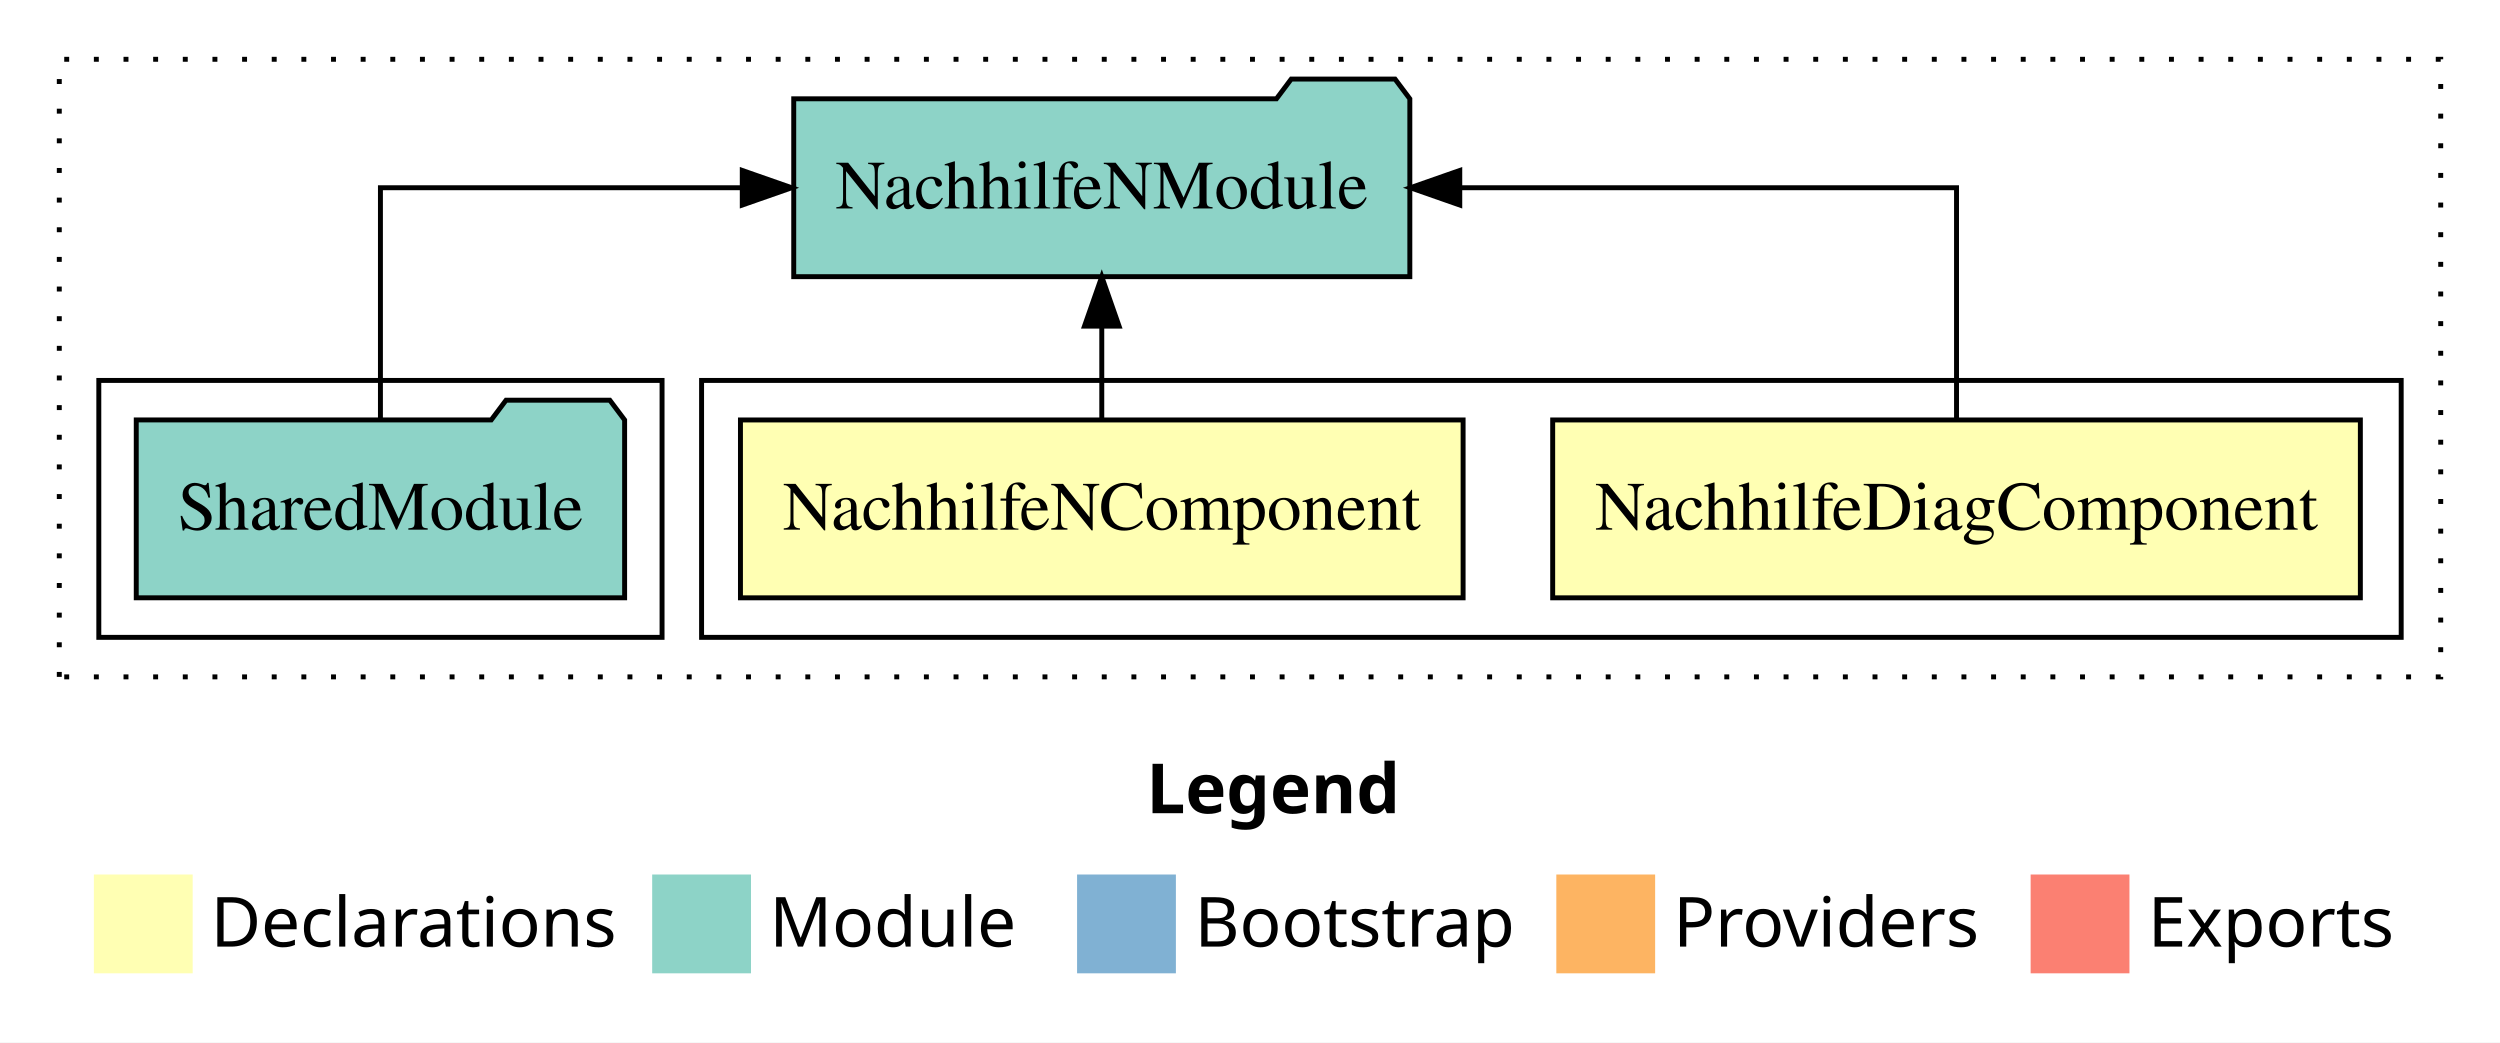
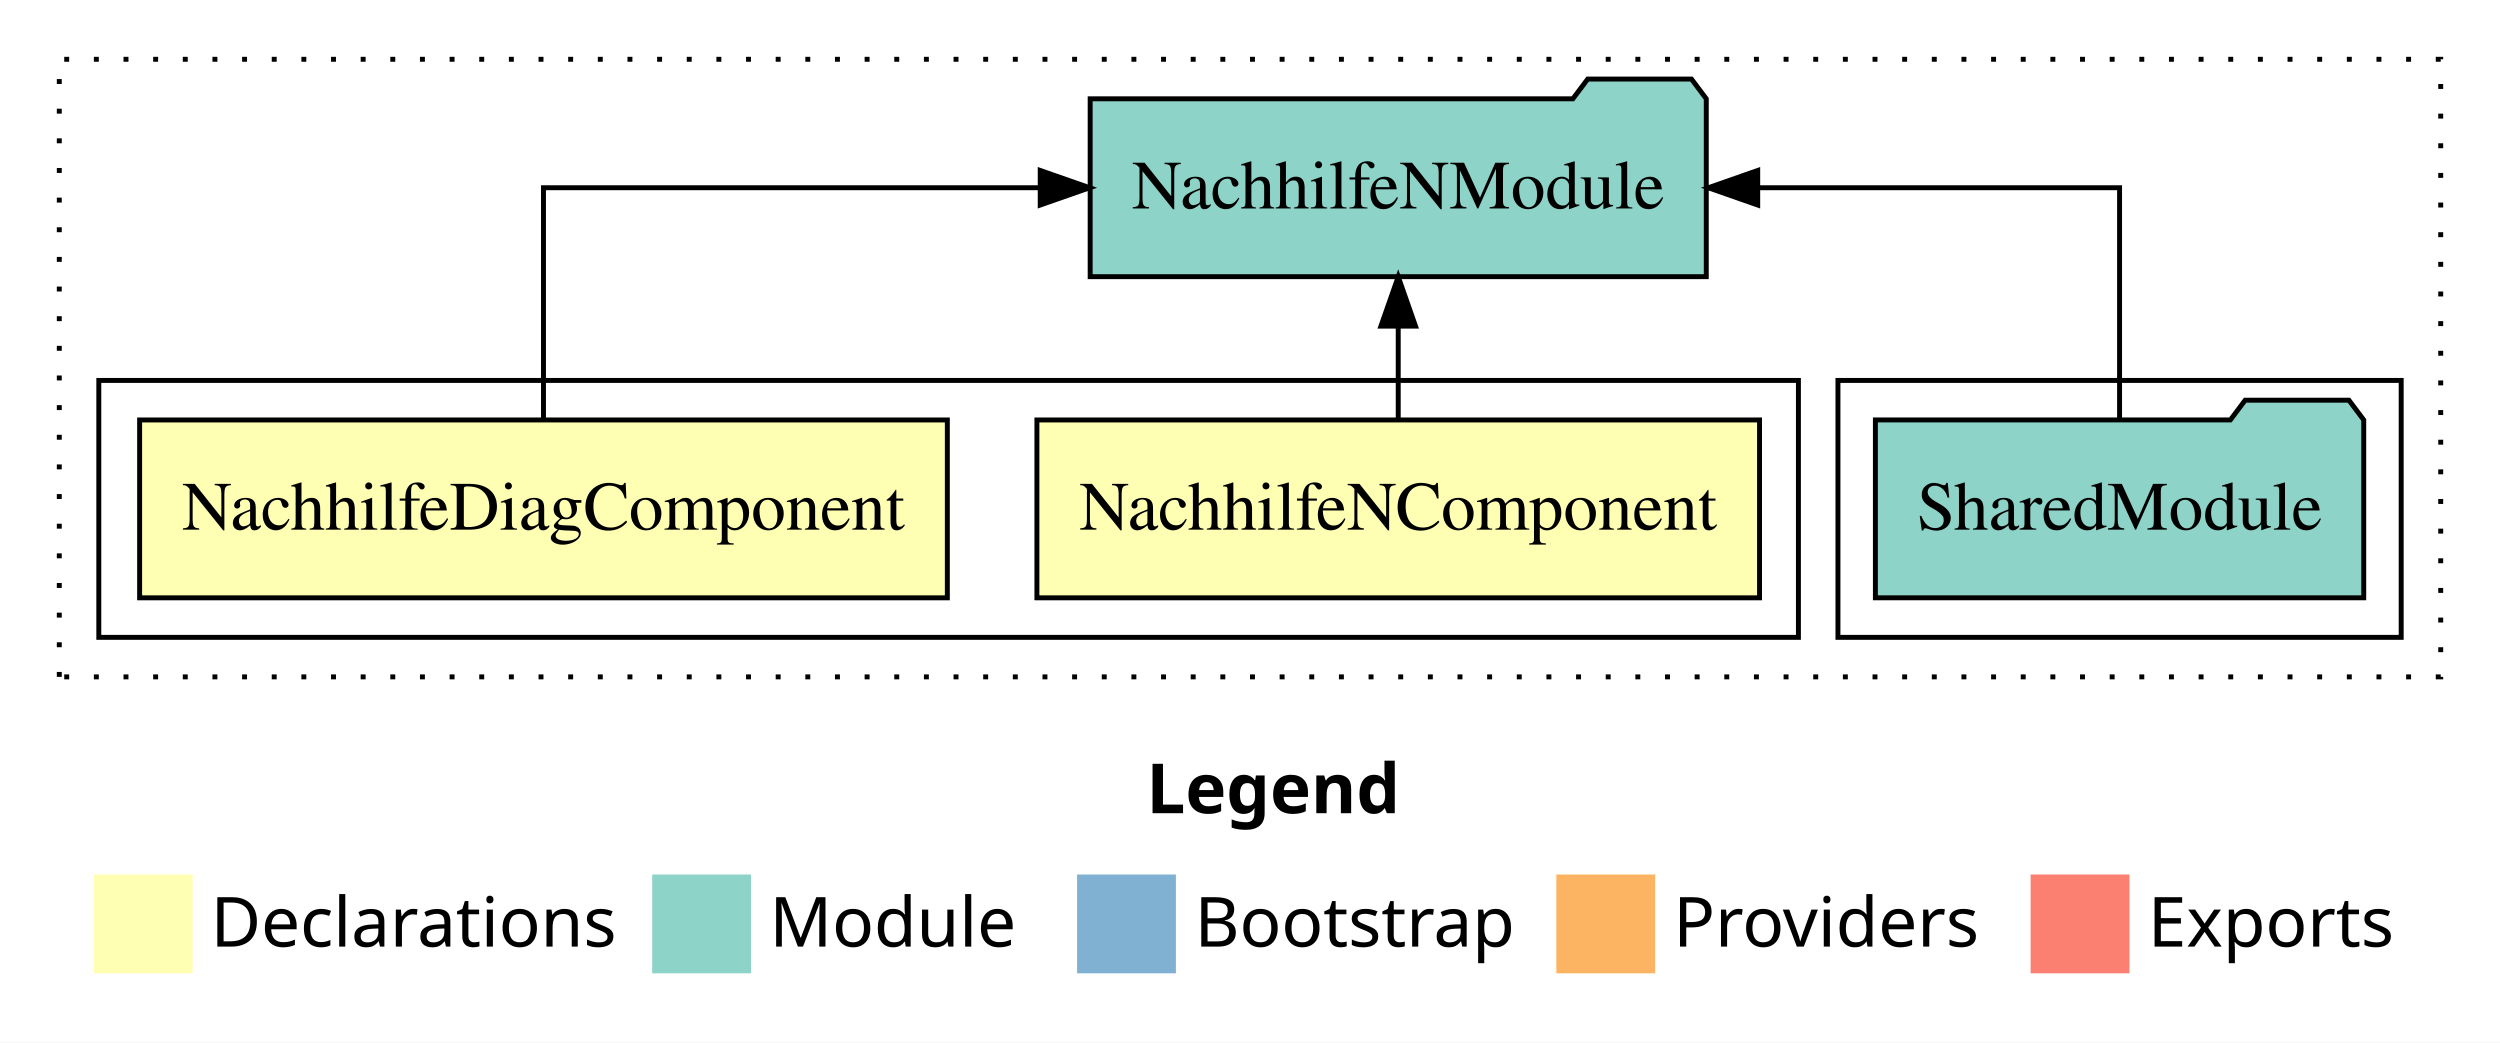
<svg xmlns="http://www.w3.org/2000/svg" width="506pt" height="211pt" viewBox="0.00 0.00 506.00 211.00">
  <g id="graph0" class="graph" transform="scale(1 1) rotate(0) translate(4 207)">
-     <polygon fill="#ffffff" stroke="transparent" points="-4,4 -4,-207 502,-207 502,4 -4,4" />
-     <text text-anchor="start" x="228.009" y="-42.4" font-family="sans-serif" font-weight="bold" font-size="14.00" fill="#000000">Legend</text>
+     <polygon fill="white" stroke="transparent" points="-4,4 -4,-207 502,-207 502,4 -4,4" />
+     <text text-anchor="start" x="228.01" y="-42.4" font-family="sans-serif" font-weight="bold" font-size="14.00">Legend</text>
    <polygon fill="#ffffb3" stroke="transparent" points="15,-10 15,-30 35,-30 35,-10 15,-10" />
-     <text text-anchor="start" x="38.629" y="-15.4" font-family="sans-serif" font-size="14.00" fill="#000000">  Declarations</text>
+     <text text-anchor="start" x="38.63" y="-15.4" font-family="sans-serif" font-size="14.00">  Declarations</text>
    <polygon fill="#8dd3c7" stroke="transparent" points="128,-10 128,-30 148,-30 148,-10 128,-10" />
-     <text text-anchor="start" x="151.725" y="-15.4" font-family="sans-serif" font-size="14.00" fill="#000000">  Module</text>
+     <text text-anchor="start" x="151.73" y="-15.4" font-family="sans-serif" font-size="14.00">  Module</text>
    <polygon fill="#80b1d3" stroke="transparent" points="214,-10 214,-30 234,-30 234,-10 214,-10" />
-     <text text-anchor="start" x="237.781" y="-15.4" font-family="sans-serif" font-size="14.00" fill="#000000">  Bootstrap</text>
+     <text text-anchor="start" x="237.78" y="-15.4" font-family="sans-serif" font-size="14.00">  Bootstrap</text>
    <polygon fill="#fdb462" stroke="transparent" points="311,-10 311,-30 331,-30 331,-10 311,-10" />
-     <text text-anchor="start" x="334.673" y="-15.4" font-family="sans-serif" font-size="14.00" fill="#000000">  Providers</text>
+     <text text-anchor="start" x="334.67" y="-15.4" font-family="sans-serif" font-size="14.00">  Providers</text>
    <polygon fill="#fb8072" stroke="transparent" points="407,-10 407,-30 427,-30 427,-10 407,-10" />
-     <text text-anchor="start" x="430.726" y="-15.4" font-family="sans-serif" font-size="14.00" fill="#000000">  Exports</text>
+     <text text-anchor="start" x="430.73" y="-15.4" font-family="sans-serif" font-size="14.00">  Exports</text>
    <g id="clust1" class="cluster">
-       <polygon fill="none" stroke="#000000" stroke-dasharray="1,5" points="8,-70 8,-195 490,-195 490,-70 8,-70" />
+       <polygon fill="none" stroke="black" stroke-dasharray="1,5" points="8,-70 8,-195 490,-195 490,-70 8,-70" />
+     </g>
+     <g id="clust5" class="cluster">
+       <polygon fill="none" stroke="black" points="368,-78 368,-130 482,-130 482,-78 368,-78" />
    </g>
    <g id="clust2" class="cluster">
-       <polygon fill="none" stroke="#000000" points="138,-78 138,-130 482,-130 482,-78 138,-78" />
-     </g>
-     <g id="clust5" class="cluster">
-       <polygon fill="none" stroke="#000000" points="16,-78 16,-130 130,-130 130,-78 16,-78" />
+       <polygon fill="none" stroke="black" points="16,-78 16,-130 360,-130 360,-78 16,-78" />
    </g>
    <g id="node1" class="node">
-       <polygon fill="#ffffb3" stroke="#000000" points="473.737,-122 310.263,-122 310.263,-86 473.737,-86 473.737,-122" />
-       <text text-anchor="middle" x="392" y="-99.8" font-family="Times,serif" font-size="14.00" fill="#000000">NachhilfeDiagComponent</text>
+       <polygon fill="#ffffb3" stroke="black" points="352.13,-122 205.87,-122 205.87,-86 352.13,-86 352.13,-122" />
+       <text text-anchor="middle" x="279" y="-99.8" font-family="Times,serif" font-size="14.00">NachhilfeNComponent</text>
    </g>
    <g id="node3" class="node">
-       <polygon fill="#8dd3c7" stroke="#000000" points="281.349,-187 278.349,-191 257.349,-191 254.349,-187 156.651,-187 156.651,-151 281.349,-151 281.349,-187" />
-       <text text-anchor="middle" x="219" y="-164.8" font-family="Times,serif" font-size="14.00" fill="#000000">NachhilfeNModule</text>
+       <polygon fill="#8dd3c7" stroke="black" points="341.35,-187 338.35,-191 317.35,-191 314.35,-187 216.65,-187 216.65,-151 341.35,-151 341.35,-187" />
+       <text text-anchor="middle" x="279" y="-164.8" font-family="Times,serif" font-size="14.00">NachhilfeNModule</text>
    </g>
    <g id="edge1" class="edge">
-       <path fill="none" stroke="#000000" d="M392,-122.106C392,-141.339 392,-169 392,-169 392,-169 291.457,-169 291.457,-169" />
-       <polygon fill="#000000" stroke="#000000" points="291.457,-165.5 281.457,-169 291.457,-172.5 291.457,-165.5" />
+       <path fill="none" stroke="black" d="M279,-122.11C279,-122.11 279,-140.99 279,-140.99" />
+       <polygon fill="black" stroke="black" points="275.5,-140.99 279,-150.99 282.5,-140.99 275.5,-140.99" />
    </g>
    <g id="node2" class="node">
-       <polygon fill="#ffffb3" stroke="#000000" points="292.132,-122 145.868,-122 145.868,-86 292.132,-86 292.132,-122" />
-       <text text-anchor="middle" x="219" y="-99.8" font-family="Times,serif" font-size="14.00" fill="#000000">NachhilfeNComponent</text>
+       <polygon fill="#ffffb3" stroke="black" points="187.74,-122 24.26,-122 24.26,-86 187.74,-86 187.74,-122" />
+       <text text-anchor="middle" x="106" y="-99.8" font-family="Times,serif" font-size="14.00">NachhilfeDiagComponent</text>
    </g>
    <g id="edge2" class="edge">
-       <path fill="none" stroke="#000000" d="M219,-122.106C219,-122.106 219,-140.991 219,-140.991" />
-       <polygon fill="#000000" stroke="#000000" points="215.5,-140.991 219,-150.991 222.5,-140.991 215.5,-140.991" />
+       <path fill="none" stroke="black" d="M106,-122.11C106,-141.34 106,-169 106,-169 106,-169 206.54,-169 206.54,-169" />
+       <polygon fill="black" stroke="black" points="206.54,-172.5 216.54,-169 206.54,-165.5 206.54,-172.5" />
    </g>
    <g id="node4" class="node">
-       <polygon fill="#8dd3c7" stroke="#000000" points="122.423,-122 119.423,-126 98.423,-126 95.423,-122 23.577,-122 23.577,-86 122.423,-86 122.423,-122" />
-       <text text-anchor="middle" x="73" y="-99.8" font-family="Times,serif" font-size="14.00" fill="#000000">SharedModule</text>
+       <polygon fill="#8dd3c7" stroke="black" points="474.42,-122 471.42,-126 450.42,-126 447.42,-122 375.58,-122 375.58,-86 474.42,-86 474.42,-122" />
+       <text text-anchor="middle" x="425" y="-99.8" font-family="Times,serif" font-size="14.00">SharedModule</text>
    </g>
    <g id="edge3" class="edge">
-       <path fill="none" stroke="#000000" d="M73,-122.106C73,-141.339 73,-169 73,-169 73,-169 146.236,-169 146.236,-169" />
-       <polygon fill="#000000" stroke="#000000" points="146.236,-172.5 156.236,-169 146.236,-165.5 146.236,-172.5" />
+       <path fill="none" stroke="black" d="M425,-122.11C425,-141.34 425,-169 425,-169 425,-169 351.76,-169 351.76,-169" />
+       <polygon fill="black" stroke="black" points="351.76,-165.5 341.76,-169 351.76,-172.5 351.76,-165.5" />
    </g>
  </g>
</svg>
